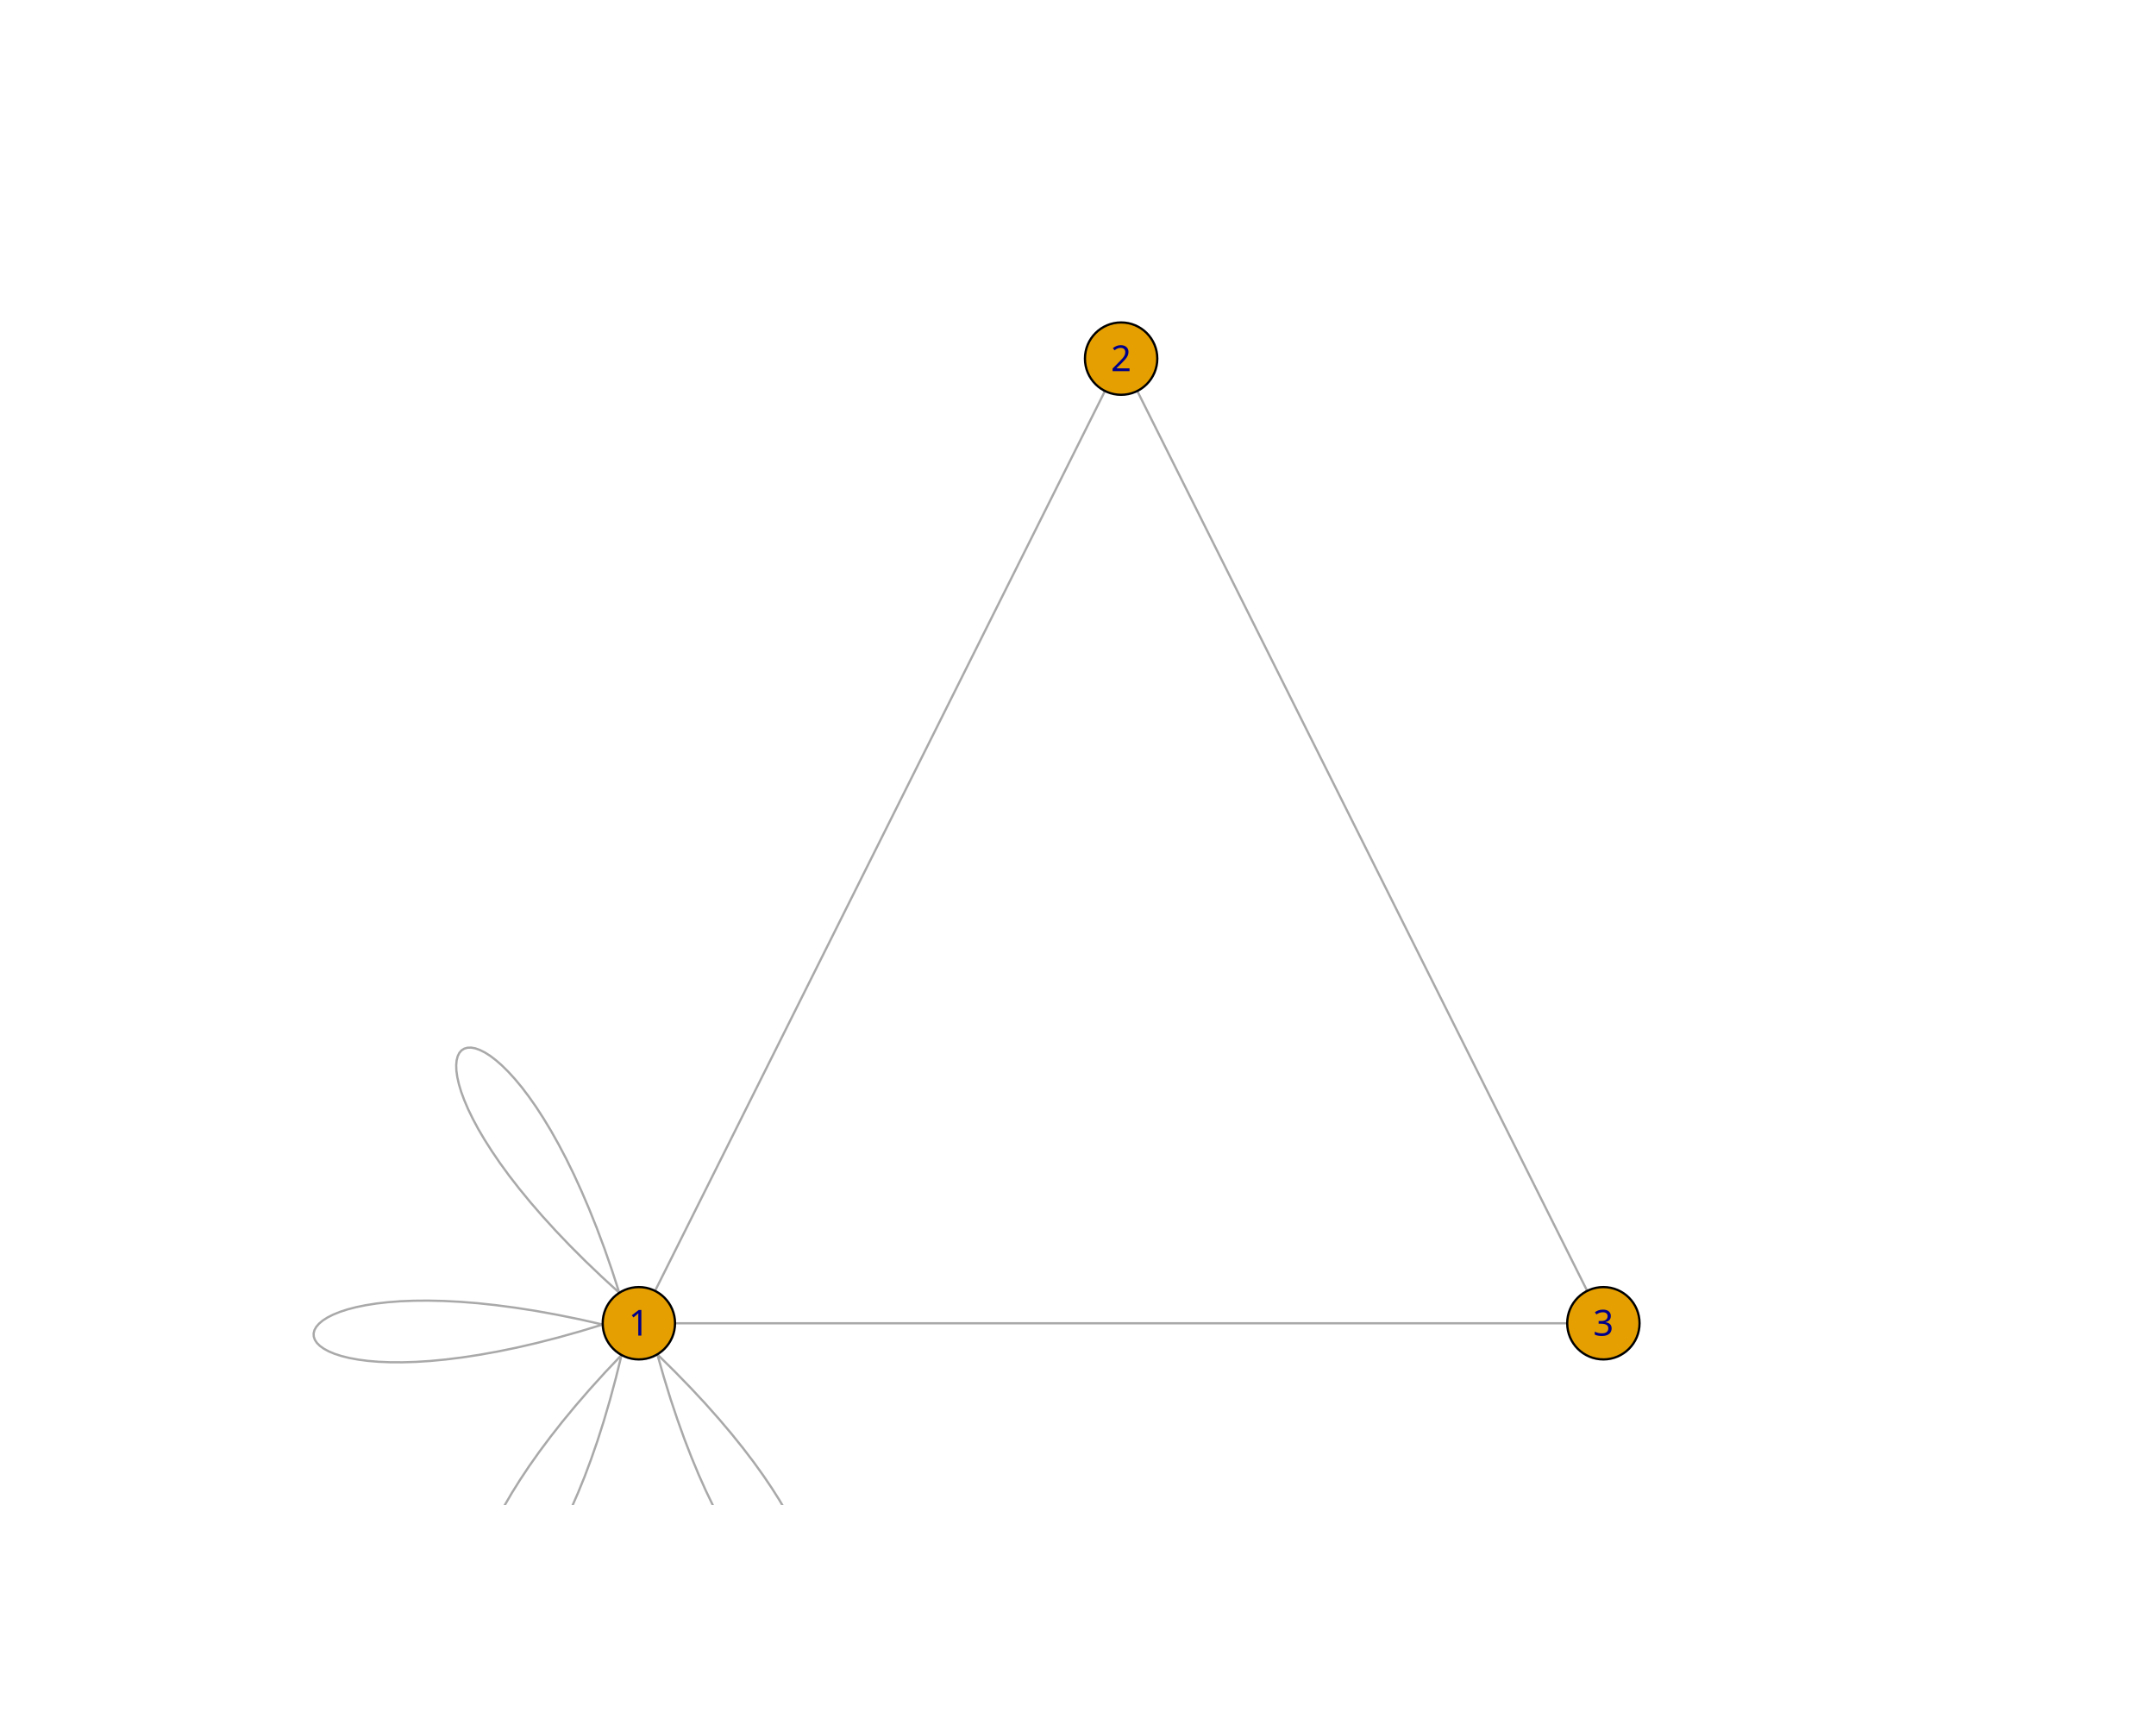
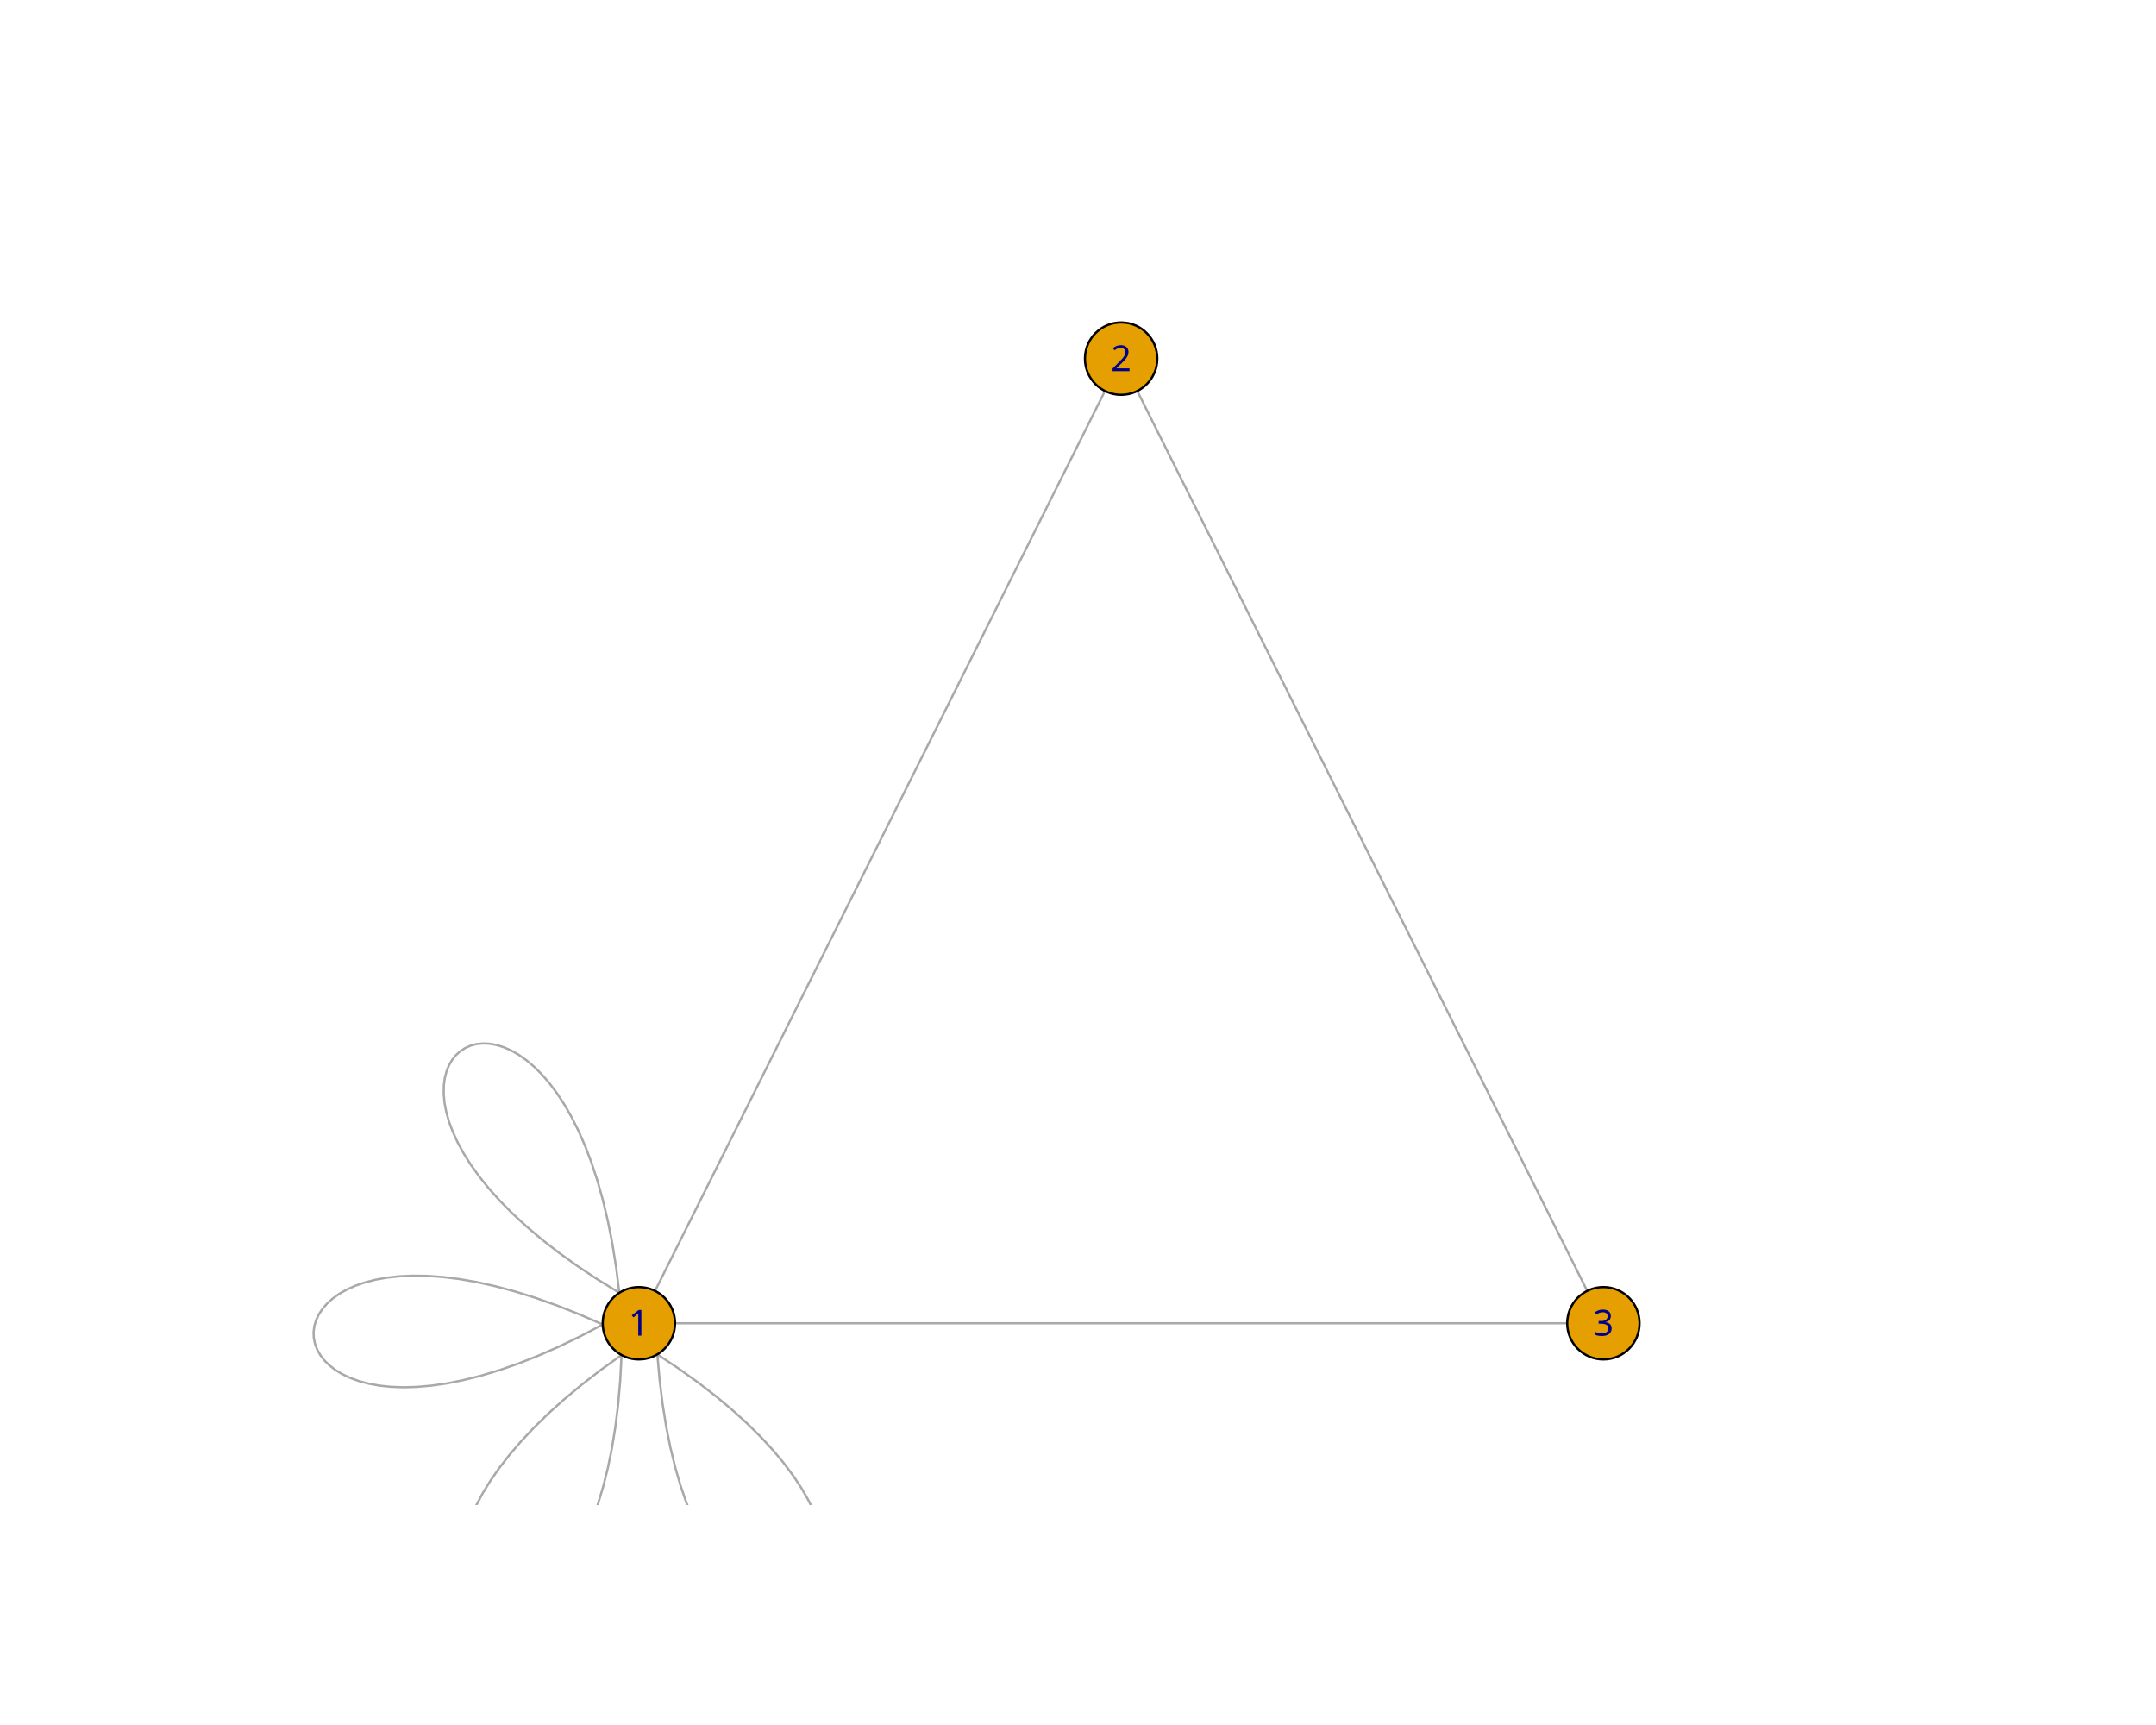
<svg xmlns="http://www.w3.org/2000/svg" class="svglite" data-engine-version="2.0" width="720.00pt" height="576.00pt" viewBox="0 0 720.00 576.00">
  <defs>
    <style type="text/css">
    .svglite line, .svglite polyline, .svglite polygon, .svglite path, .svglite rect, .svglite circle {
      fill: none;
      stroke: #000000;
      stroke-linecap: round;
      stroke-linejoin: round;
      stroke-miterlimit: 10.00;
    }
  </style>
  </defs>
  <rect width="100%" height="100%" style="stroke: none; fill: #FFFFFF;" />
  <defs>
    <clipPath id="cpMC4wMHw3MjAuMDB8MC4wMHw1NzYuMDA=">
      <rect x="0.00" y="0.00" width="720.00" height="576.00" />
    </clipPath>
  </defs>
  <g clip-path="url(#cpMC4wMHw3MjAuMDB8MC4wMHw1NzYuMDA=)">
</g>
  <defs>
    <clipPath id="cpNTkuMDR8Njg5Ljc2fDU5LjA0fDUwMi41Ng==">
      <rect x="59.04" y="59.04" width="630.72" height="443.52" />
    </clipPath>
  </defs>
  <g clip-path="url(#cpNTkuMDR8Njg5Ljc2fDU5LjA0fDUwMi41Ng==)">
-     <polygon points="206.82,431.69 200.93,426.29 195.42,421.03 190.29,415.90 185.54,410.92 181.14,406.09 177.10,401.42 173.40,396.91 170.03,392.57 166.99,388.40 164.27,384.41 161.85,380.61 159.72,377.00 157.89,373.58 156.33,370.37 155.05,367.37 154.02,364.59 153.25,362.02 152.72,359.68 152.42,357.58 152.35,355.71 152.49,354.09 152.84,352.72 153.38,351.60 154.12,350.74 155.03,350.16 156.11,349.85 157.35,349.81 158.74,350.06 160.28,350.61 161.95,351.45 163.74,352.59 165.65,354.05 167.66,355.81 169.77,357.90 171.97,360.32 174.25,363.06 176.59,366.15 179.00,369.58 181.45,373.36 183.95,377.49 186.48,381.99 189.04,386.85 191.61,392.09 194.18,397.71 196.75,403.71 199.31,410.10 201.85,416.89 204.35,424.09 206.82,431.69 " style="stroke-width: 0.75; stroke: #A9A9A9; fill: none;" />
-     <polygon points="201.28,442.28 193.63,444.59 186.30,446.64 179.28,448.44 172.57,449.99 166.17,451.30 160.09,452.39 154.32,453.27 148.87,453.95 143.73,454.44 138.91,454.75 134.40,454.89 130.22,454.87 126.34,454.71 122.79,454.41 119.55,453.98 116.63,453.44 114.03,452.80 111.75,452.06 109.79,451.24 108.15,450.35 106.82,449.40 105.82,448.40 105.14,447.36 104.78,446.30 104.74,445.21 105.02,444.12 105.63,443.04 106.56,441.97 107.81,440.92 109.38,439.92 111.28,438.96 113.50,438.06 116.05,437.23 118.92,436.48 122.12,435.83 125.64,435.27 129.49,434.83 133.67,434.51 138.18,434.33 143.01,434.29 148.17,434.41 153.65,434.69 159.47,435.15 165.61,435.81 172.09,436.66 178.89,437.72 186.02,439.01 193.49,440.52 201.28,442.28 " style="stroke-width: 0.75; stroke: #A9A9A9; fill: none;" />
-     <polygon points="207.57,452.45 205.65,460.21 203.67,467.56 201.63,474.52 199.54,481.08 197.40,487.25 195.24,493.04 193.05,498.44 190.85,503.48 188.65,508.15 186.46,512.45 184.28,516.40 182.13,519.99 180.01,523.24 177.94,526.14 175.92,528.71 173.96,530.94 172.08,532.85 170.29,534.43 168.58,535.70 166.98,536.66 165.48,537.31 164.11,537.67 162.87,537.72 161.77,537.49 160.82,536.97 160.03,536.17 159.40,535.10 158.95,533.75 158.70,532.14 158.64,530.28 158.78,528.15 159.14,525.78 159.73,523.17 160.55,520.32 161.62,517.23 162.94,513.92 164.52,510.38 166.38,506.63 168.52,502.66 170.95,498.49 173.69,494.11 176.73,489.54 180.10,484.77 183.80,479.82 187.83,474.69 192.22,469.38 196.96,463.90 202.08,458.25 207.57,452.45 " style="stroke-width: 0.75; stroke: #A9A9A9; fill: none;" />
-     <polygon points="219.52,452.23 225.21,457.84 230.53,463.30 235.47,468.60 240.04,473.75 244.26,478.73 248.13,483.55 251.67,488.19 254.87,492.65 257.76,496.92 260.35,501.01 262.63,504.90 264.62,508.58 266.33,512.06 267.77,515.32 268.95,518.37 269.87,521.19 270.55,523.78 271.00,526.14 271.22,528.25 271.22,530.12 271.02,531.74 270.63,533.09 270.04,534.19 269.28,535.02 268.35,535.57 267.25,535.85 266.01,535.83 264.63,535.53 263.11,534.93 261.48,534.03 259.73,532.83 257.87,531.30 255.92,529.47 253.89,527.30 251.78,524.81 249.60,521.98 247.37,518.82 245.09,515.30 242.77,511.44 240.42,507.22 238.06,502.63 235.68,497.68 233.30,492.35 230.93,486.64 228.57,480.55 226.25,474.07 223.95,467.20 221.71,459.92 219.52,452.23 " style="stroke-width: 0.75; stroke: #A9A9A9; fill: none;" />
+     <polygon points="206.82,431.69 199.52,427.19 192.79,422.72 186.61,418.28 180.95,413.87 175.81,409.52 171.17,405.24 167.00,401.03 163.30,396.90 160.05,392.86 157.23,388.93 154.83,385.12 152.82,381.44 151.20,377.89 149.93,374.49 149.02,371.25 148.44,368.18 148.18,365.28 148.21,362.58 148.52,360.08 149.10,357.80 149.93,355.73 150.99,353.90 152.27,352.32 153.74,350.98 155.40,349.92 157.22,349.13 159.20,348.62 161.30,348.42 163.53,348.52 165.85,348.94 168.25,349.69 170.72,350.78 173.24,352.22 175.80,354.03 178.37,356.20 180.94,358.76 183.49,361.71 186.01,365.06 188.48,368.83 190.89,373.03 193.21,377.66 195.44,382.74 197.54,388.27 199.52,394.28 201.34,400.76 203.00,407.73 204.48,415.20 205.76,423.18 206.82,431.69 " style="stroke-width: 0.75; stroke: #A9A9A9; fill: none;" />
+     <polygon points="201.28,442.28 193.69,446.26 186.41,449.77 179.43,452.82 172.76,455.44 166.40,457.64 160.34,459.44 154.59,460.87 149.16,461.95 144.03,462.68 139.21,463.10 134.70,463.23 130.51,463.07 126.63,462.66 123.06,462.01 119.81,461.14 116.87,460.07 114.25,458.82 111.94,457.42 109.96,455.87 108.28,454.21 106.93,452.44 105.90,450.59 105.19,448.69 104.79,446.74 104.72,444.77 104.97,442.80 105.55,440.84 106.45,438.93 107.67,437.07 109.21,435.29 111.09,433.60 113.29,432.03 115.81,430.60 118.67,429.33 121.85,428.23 125.36,427.32 129.20,426.63 133.37,426.17 137.87,425.97 142.71,426.04 147.88,426.41 153.38,427.09 159.21,428.10 165.38,429.47 171.89,431.21 178.73,433.34 185.91,435.88 193.43,438.85 201.28,442.28 " style="stroke-width: 0.75; stroke: #A9A9A9; fill: none;" />
+     <polygon points="207.57,452.45 207.12,461.01 206.42,469.06 205.48,476.62 204.33,483.69 202.97,490.29 201.43,496.42 199.73,502.09 197.88,507.31 195.89,512.10 193.80,516.46 191.60,520.39 189.33,523.92 186.99,527.05 184.61,529.78 182.21,532.14 179.79,534.12 177.38,535.74 174.99,537.00 172.65,537.92 170.36,538.51 168.15,538.77 166.04,538.72 164.03,538.36 162.16,537.70 160.43,536.76 158.86,535.53 157.47,534.04 156.28,532.29 155.31,530.29 154.57,528.06 154.07,525.59 153.85,522.89 153.90,519.99 154.26,516.89 154.94,513.59 155.95,510.11 157.32,506.45 159.06,502.63 161.18,498.65 163.71,494.53 166.66,490.28 170.06,485.89 173.91,481.39 178.23,476.78 183.04,472.07 188.37,467.28 194.22,462.40 200.61,457.45 207.57,452.45 " style="stroke-width: 0.75; stroke: #A9A9A9; fill: none;" />
+     <polygon points="219.52,452.23 226.65,456.99 233.22,461.70 239.24,466.36 244.73,470.96 249.71,475.50 254.20,479.95 258.21,484.31 261.76,488.57 264.86,492.71 267.54,496.74 269.80,500.64 271.68,504.39 273.17,508.00 274.31,511.44 275.11,514.71 275.58,517.80 275.74,520.70 275.61,523.40 275.20,525.89 274.54,528.15 273.64,530.18 272.51,531.97 271.18,533.51 269.66,534.79 267.96,535.80 266.11,536.52 264.12,536.95 262.01,537.08 259.79,536.90 257.49,536.40 255.11,535.56 252.68,534.38 250.22,532.85 247.73,530.96 245.24,528.69 242.76,526.04 240.32,523.00 237.92,519.56 235.58,515.70 233.33,511.43 231.18,506.71 229.14,501.56 227.23,495.95 225.47,489.88 223.88,483.34 222.47,476.31 221.27,468.79 220.28,460.77 219.52,452.23 " style="stroke-width: 0.75; stroke: #A9A9A9; fill: none;" />
    <line x1="218.76" y1="431.04" x2="369.00" y2="130.56" style="stroke-width: 0.75; stroke: #A9A9A9;" />
    <line x1="379.80" y1="130.56" x2="530.04" y2="431.04" style="stroke-width: 0.75; stroke: #A9A9A9;" />
    <line x1="225.43" y1="441.85" x2="523.37" y2="441.85" style="stroke-width: 0.75; stroke: #A9A9A9;" />
    <circle cx="213.35" cy="441.85" r="12.08" style="stroke-width: 0.75; fill: #E69F00;" />
    <circle cx="374.40" cy="119.75" r="12.08" style="stroke-width: 0.75; fill: #E69F00;" />
    <circle cx="535.45" cy="441.85" r="12.08" style="stroke-width: 0.75; fill: #E69F00;" />
  </g>
  <g clip-path="url(#cpMC4wMHw3MjAuMDB8MC4wMHw1NzYuMDA=)">
    <text x="213.35" y="445.97" text-anchor="middle" style="font-size: 12.00px; fill: #00008B; font-family: sans;" textLength="6.67px" lengthAdjust="spacingAndGlyphs">1</text>
    <text x="374.40" y="123.94" text-anchor="middle" style="font-size: 12.00px; fill: #00008B; font-family: sans;" textLength="6.67px" lengthAdjust="spacingAndGlyphs">2</text>
    <text x="535.45" y="445.98" text-anchor="middle" style="font-size: 12.00px; fill: #00008B; font-family: sans;" textLength="6.67px" lengthAdjust="spacingAndGlyphs">3</text>
  </g>
</svg>
